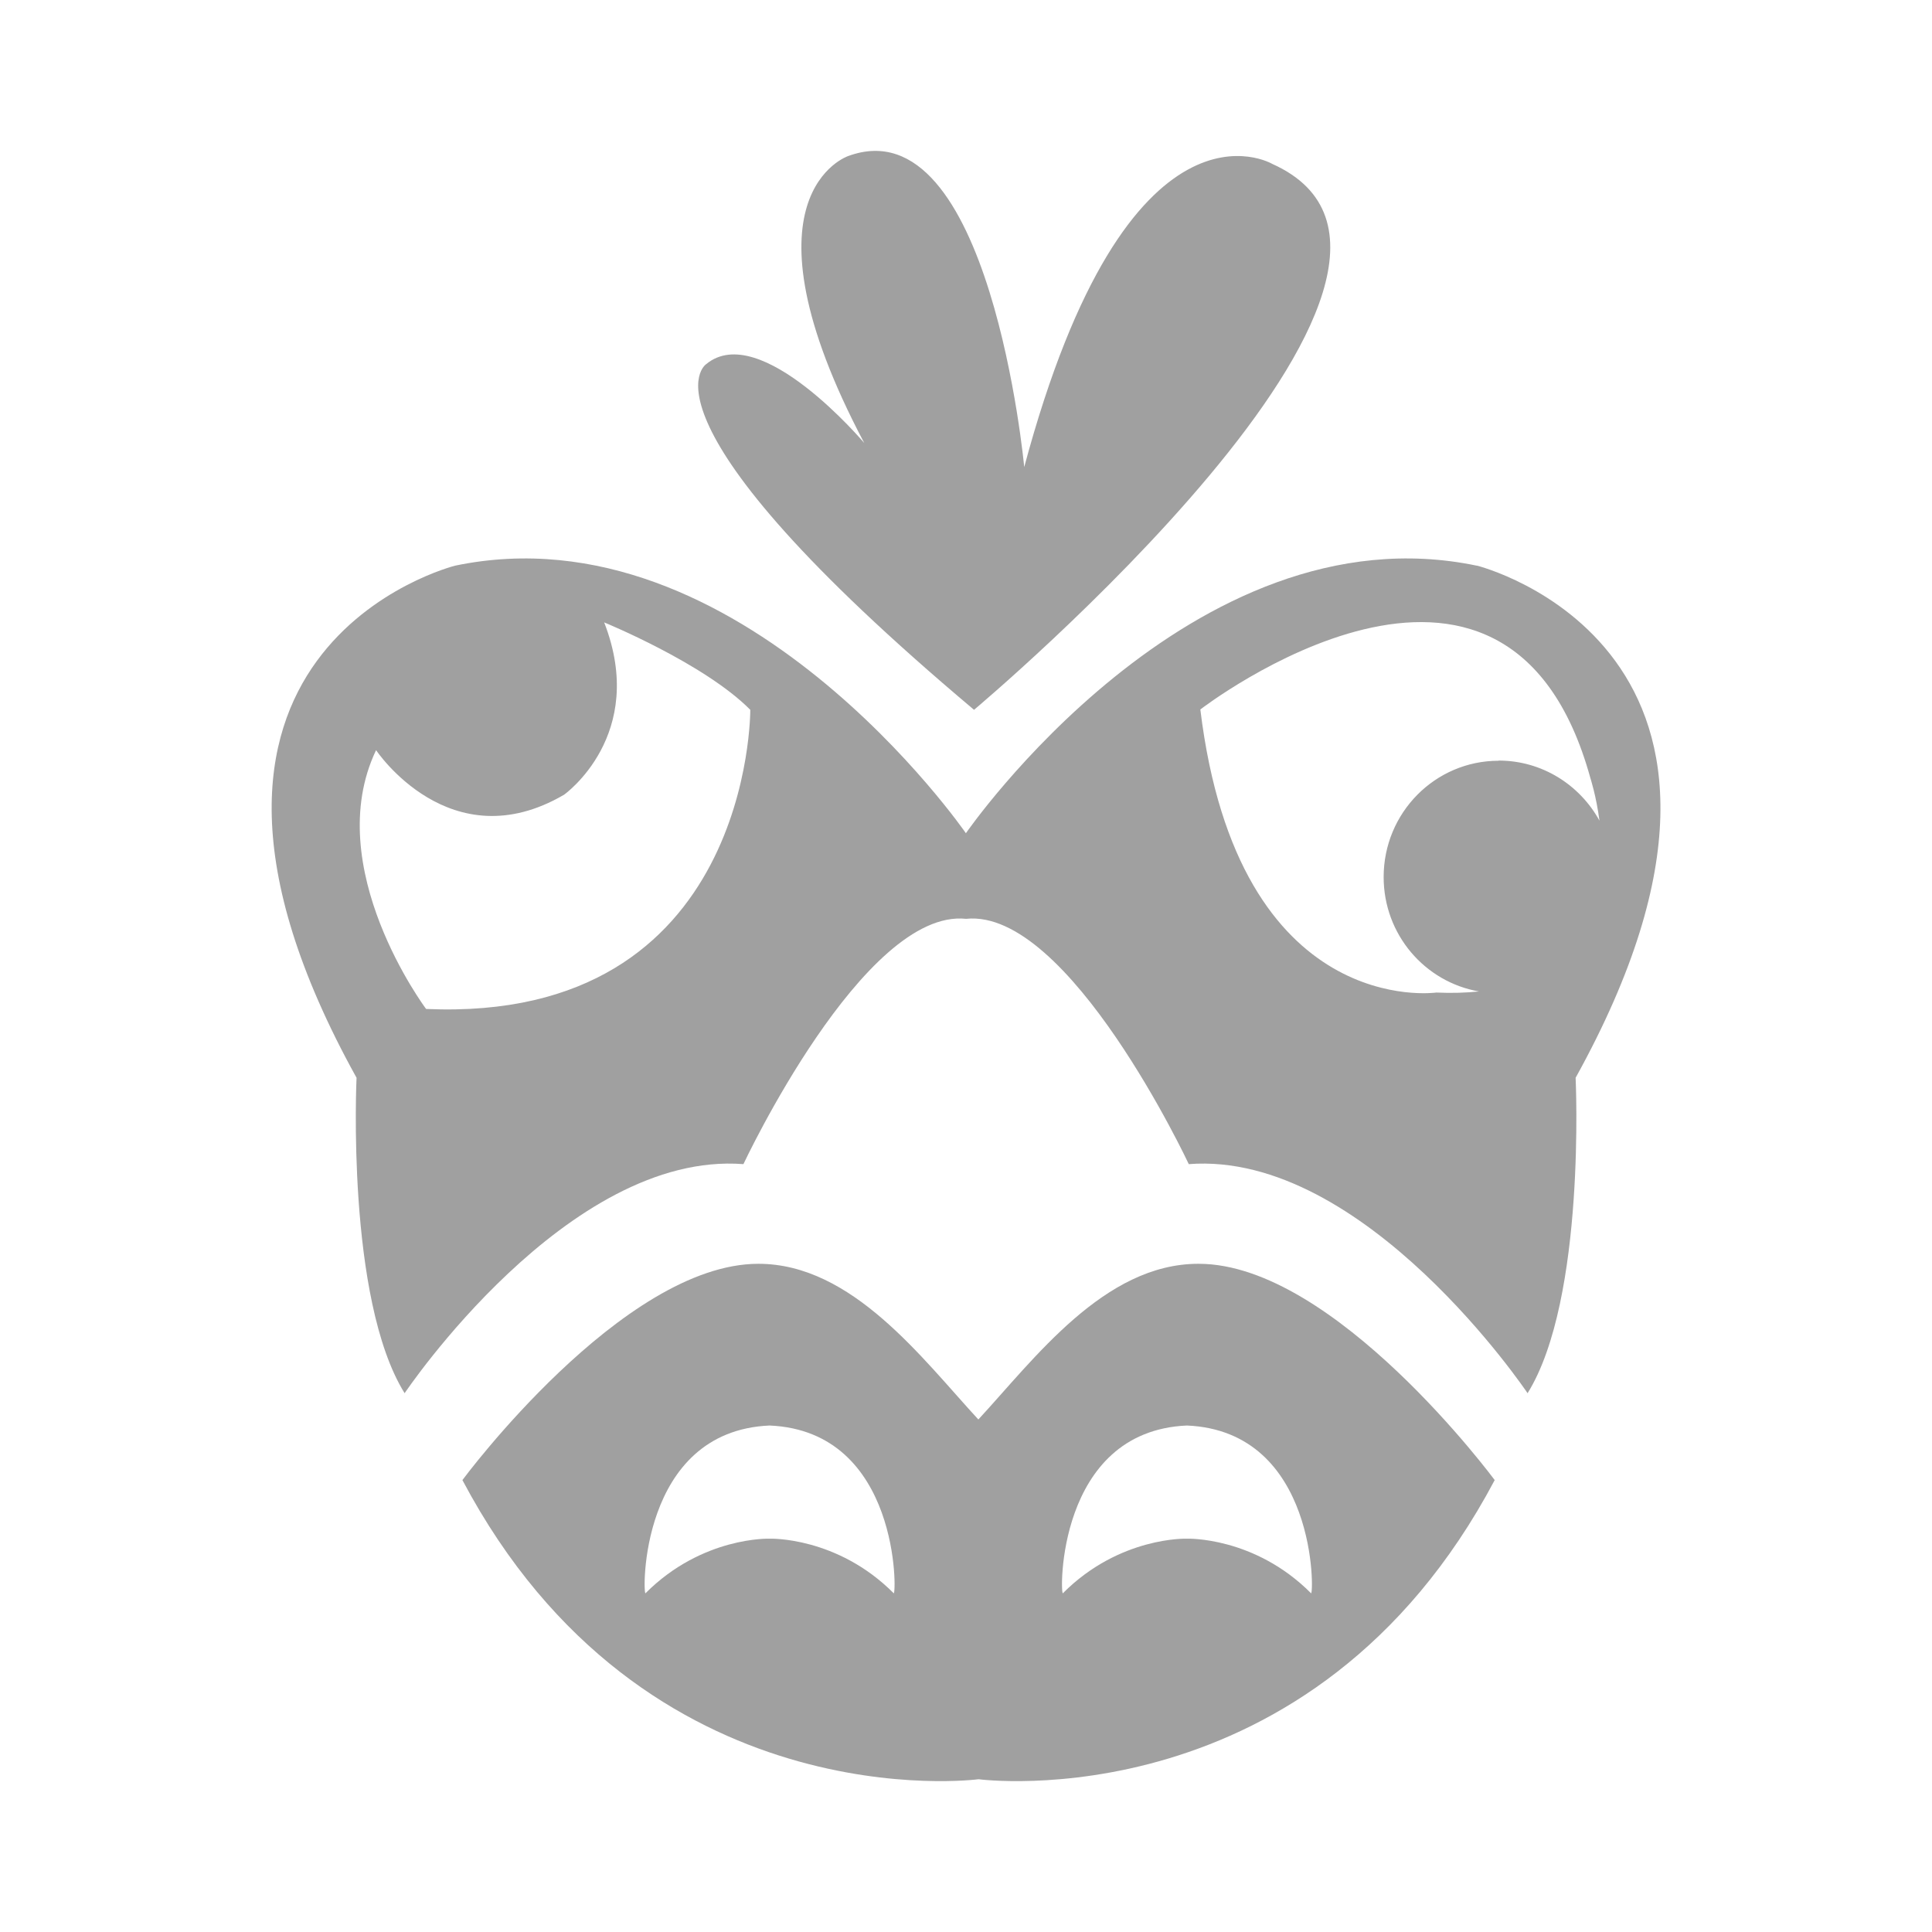
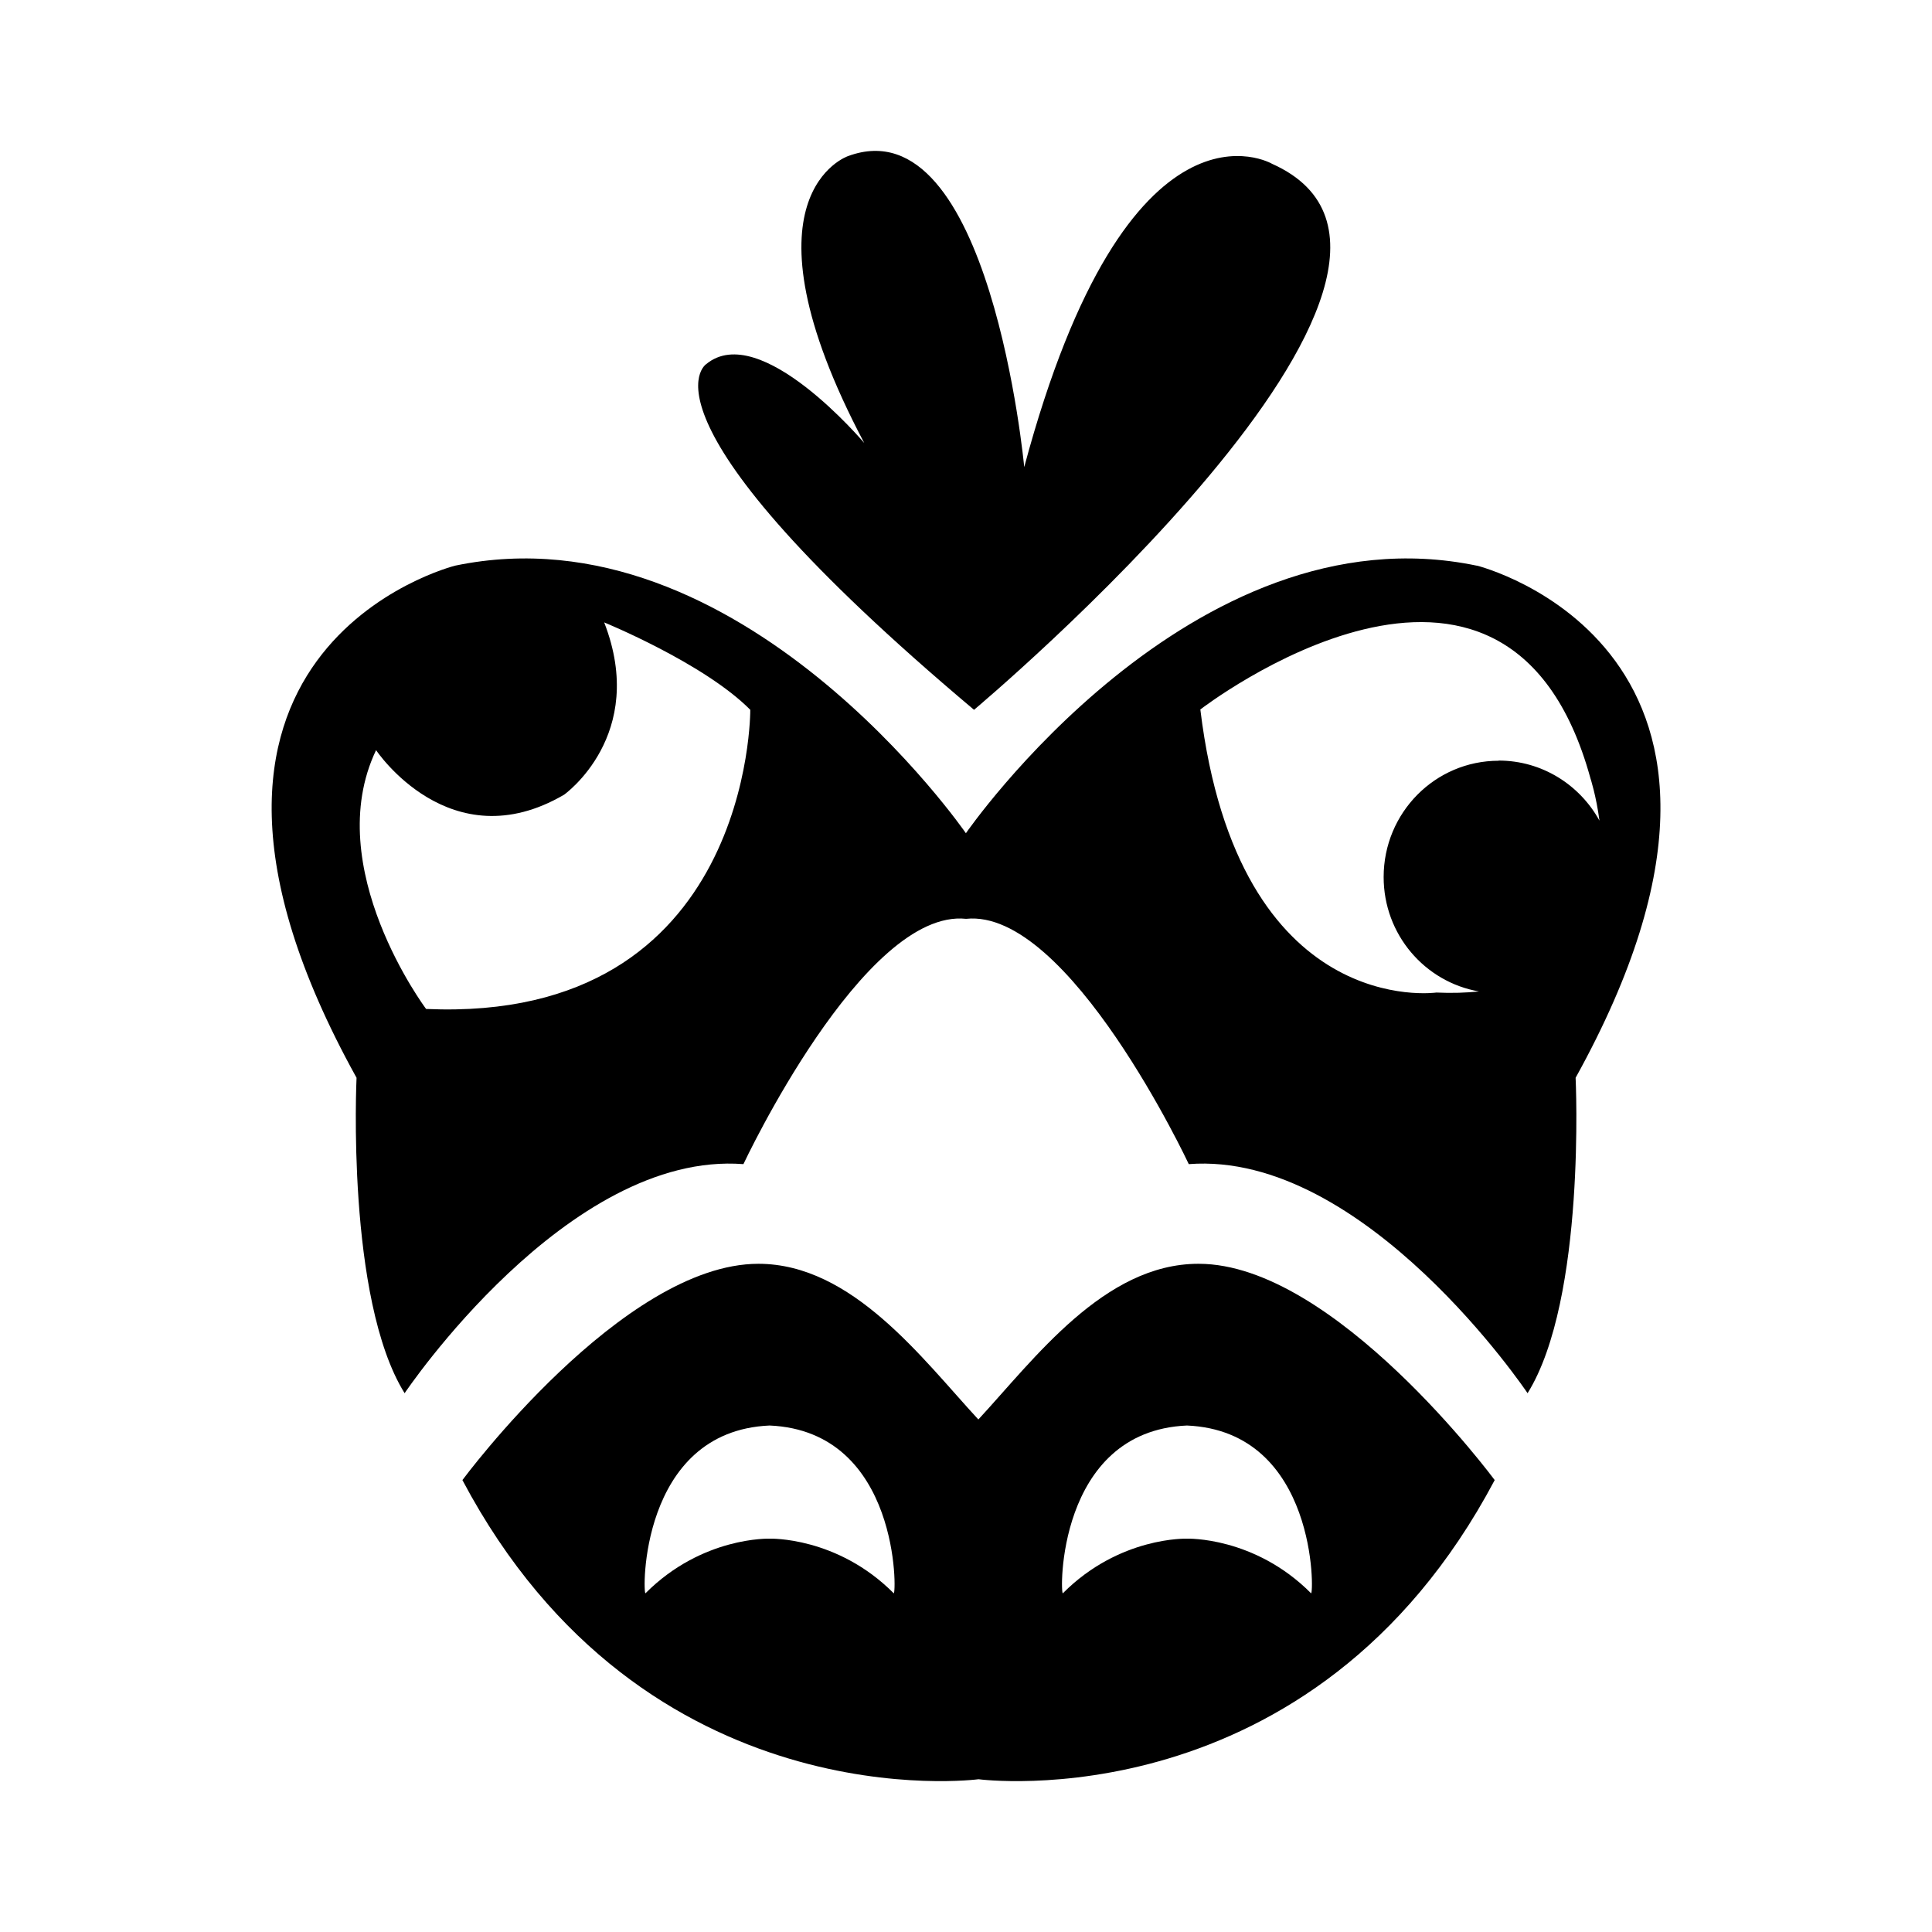
<svg xmlns="http://www.w3.org/2000/svg" width="58" height="58" viewBox="0 0 58 58" fill="none">
-   <path fill-rule="evenodd" clip-rule="evenodd" d="M29.241 21.309C29.241 21.309 45.1 8.016 38.193 4.92C38.193 4.92 33.871 2.372 30.748 14.022C30.748 14.022 29.729 3.112 25.462 4.685C25.462 4.685 22.003 5.841 25.945 13.299C25.945 13.299 22.822 9.594 21.201 10.931C21.201 10.931 18.783 12.509 29.241 21.309Z" fill="#A0A0A0" />
-   <path fill-rule="evenodd" clip-rule="evenodd" d="M44.33 16.981C35.764 15.2 28.997 25.014 28.997 25.014C28.997 25.014 22.231 15.2 13.665 16.981C13.665 16.981 3.575 19.49 10.704 32.356C10.704 32.356 10.385 38.992 12.147 41.825C12.147 41.825 17.032 34.542 22.318 34.948C22.318 34.948 25.923 27.26 29.003 27.584C32.088 27.26 35.688 34.948 35.688 34.948C40.974 34.542 45.859 41.825 45.859 41.825C47.621 38.992 47.301 32.356 47.301 32.356C54.425 19.49 44.341 16.981 44.341 16.981H44.33ZM12.792 30.29C12.792 30.29 9.609 26.044 11.29 22.52C11.29 22.52 13.513 25.858 16.934 23.858C16.934 23.858 19.455 22.071 18.138 18.685C18.138 18.685 21.141 19.912 22.524 21.309C22.524 21.309 22.584 30.718 12.797 30.29H12.792ZM44.991 22.838C43.083 22.838 41.538 24.4 41.538 26.329C41.538 28.055 42.774 29.48 44.4 29.764C44.016 29.803 43.593 29.819 43.121 29.797C43.121 29.797 37.173 30.647 36.035 21.299C36.035 21.299 45.224 14.197 47.746 23.364C47.746 23.364 47.919 23.89 48.017 24.636C47.426 23.562 46.293 22.833 44.991 22.833V22.838Z" fill="#A0A0A0" />
-   <path fill-rule="evenodd" clip-rule="evenodd" d="M35.975 37.94C33.15 37.94 31.052 40.795 29.371 42.614C27.691 40.795 25.587 37.94 22.768 37.94C18.685 37.94 13.882 44.433 13.882 44.433C19.347 54.751 29.377 53.414 29.377 53.414C29.377 53.414 39.407 54.751 44.872 44.433C44.872 44.433 40.069 37.94 35.986 37.94H35.975ZM26.829 47.83C25.126 46.121 23.104 46.192 23.104 46.192C23.104 46.192 21.082 46.121 19.379 47.83C19.293 47.918 19.179 42.965 23.104 42.795C27.029 42.965 26.915 47.918 26.829 47.83ZM39.358 47.83C37.656 46.121 35.633 46.192 35.633 46.192C35.633 46.192 33.611 46.121 31.909 47.83C31.822 47.918 31.708 42.965 35.633 42.795C39.559 42.965 39.445 47.918 39.358 47.83Z" fill="#A0A0A0" />
+   <path fill-rule="evenodd" clip-rule="evenodd" d="M29.241 21.309C29.241 21.309 45.1 8.016 38.193 4.92C38.193 4.92 33.871 2.372 30.748 14.022C30.748 14.022 29.729 3.112 25.462 4.685C25.462 4.685 22.003 5.841 25.945 13.299C25.945 13.299 22.822 9.594 21.201 10.931C21.201 10.931 18.783 12.509 29.241 21.309Z" fill="black" />
+   <path fill-rule="evenodd" clip-rule="evenodd" d="M44.33 16.981C35.764 15.2 28.997 25.014 28.997 25.014C28.997 25.014 22.231 15.2 13.665 16.981C13.665 16.981 3.575 19.49 10.704 32.356C10.704 32.356 10.385 38.992 12.147 41.825C12.147 41.825 17.032 34.542 22.318 34.948C22.318 34.948 25.923 27.26 29.003 27.584C32.088 27.26 35.688 34.948 35.688 34.948C40.974 34.542 45.859 41.825 45.859 41.825C47.621 38.992 47.301 32.356 47.301 32.356C54.425 19.49 44.341 16.981 44.341 16.981H44.33ZM12.792 30.29C12.792 30.29 9.609 26.044 11.29 22.52C11.29 22.52 13.513 25.858 16.934 23.858C16.934 23.858 19.455 22.071 18.138 18.685C18.138 18.685 21.141 19.912 22.524 21.309C22.524 21.309 22.584 30.718 12.797 30.29H12.792ZM44.991 22.838C43.083 22.838 41.538 24.4 41.538 26.329C41.538 28.055 42.774 29.48 44.4 29.764C44.016 29.803 43.593 29.819 43.121 29.797C43.121 29.797 37.173 30.647 36.035 21.299C36.035 21.299 45.224 14.197 47.746 23.364C47.746 23.364 47.919 23.89 48.017 24.636C47.426 23.562 46.293 22.833 44.991 22.833V22.838Z" fill="black" />
+   <path fill-rule="evenodd" clip-rule="evenodd" d="M35.975 37.94C33.15 37.94 31.052 40.795 29.371 42.614C27.691 40.795 25.587 37.94 22.768 37.94C18.685 37.94 13.882 44.433 13.882 44.433C19.347 54.751 29.377 53.414 29.377 53.414C29.377 53.414 39.407 54.751 44.872 44.433C44.872 44.433 40.069 37.94 35.986 37.94H35.975ZM26.829 47.83C25.126 46.121 23.104 46.192 23.104 46.192C23.104 46.192 21.082 46.121 19.379 47.83C19.293 47.918 19.179 42.965 23.104 42.795C27.029 42.965 26.915 47.918 26.829 47.83ZM39.358 47.83C37.656 46.121 35.633 46.192 35.633 46.192C35.633 46.192 33.611 46.121 31.909 47.83C31.822 47.918 31.708 42.965 35.633 42.795C39.559 42.965 39.445 47.918 39.358 47.83Z" fill="black" />
</svg>
